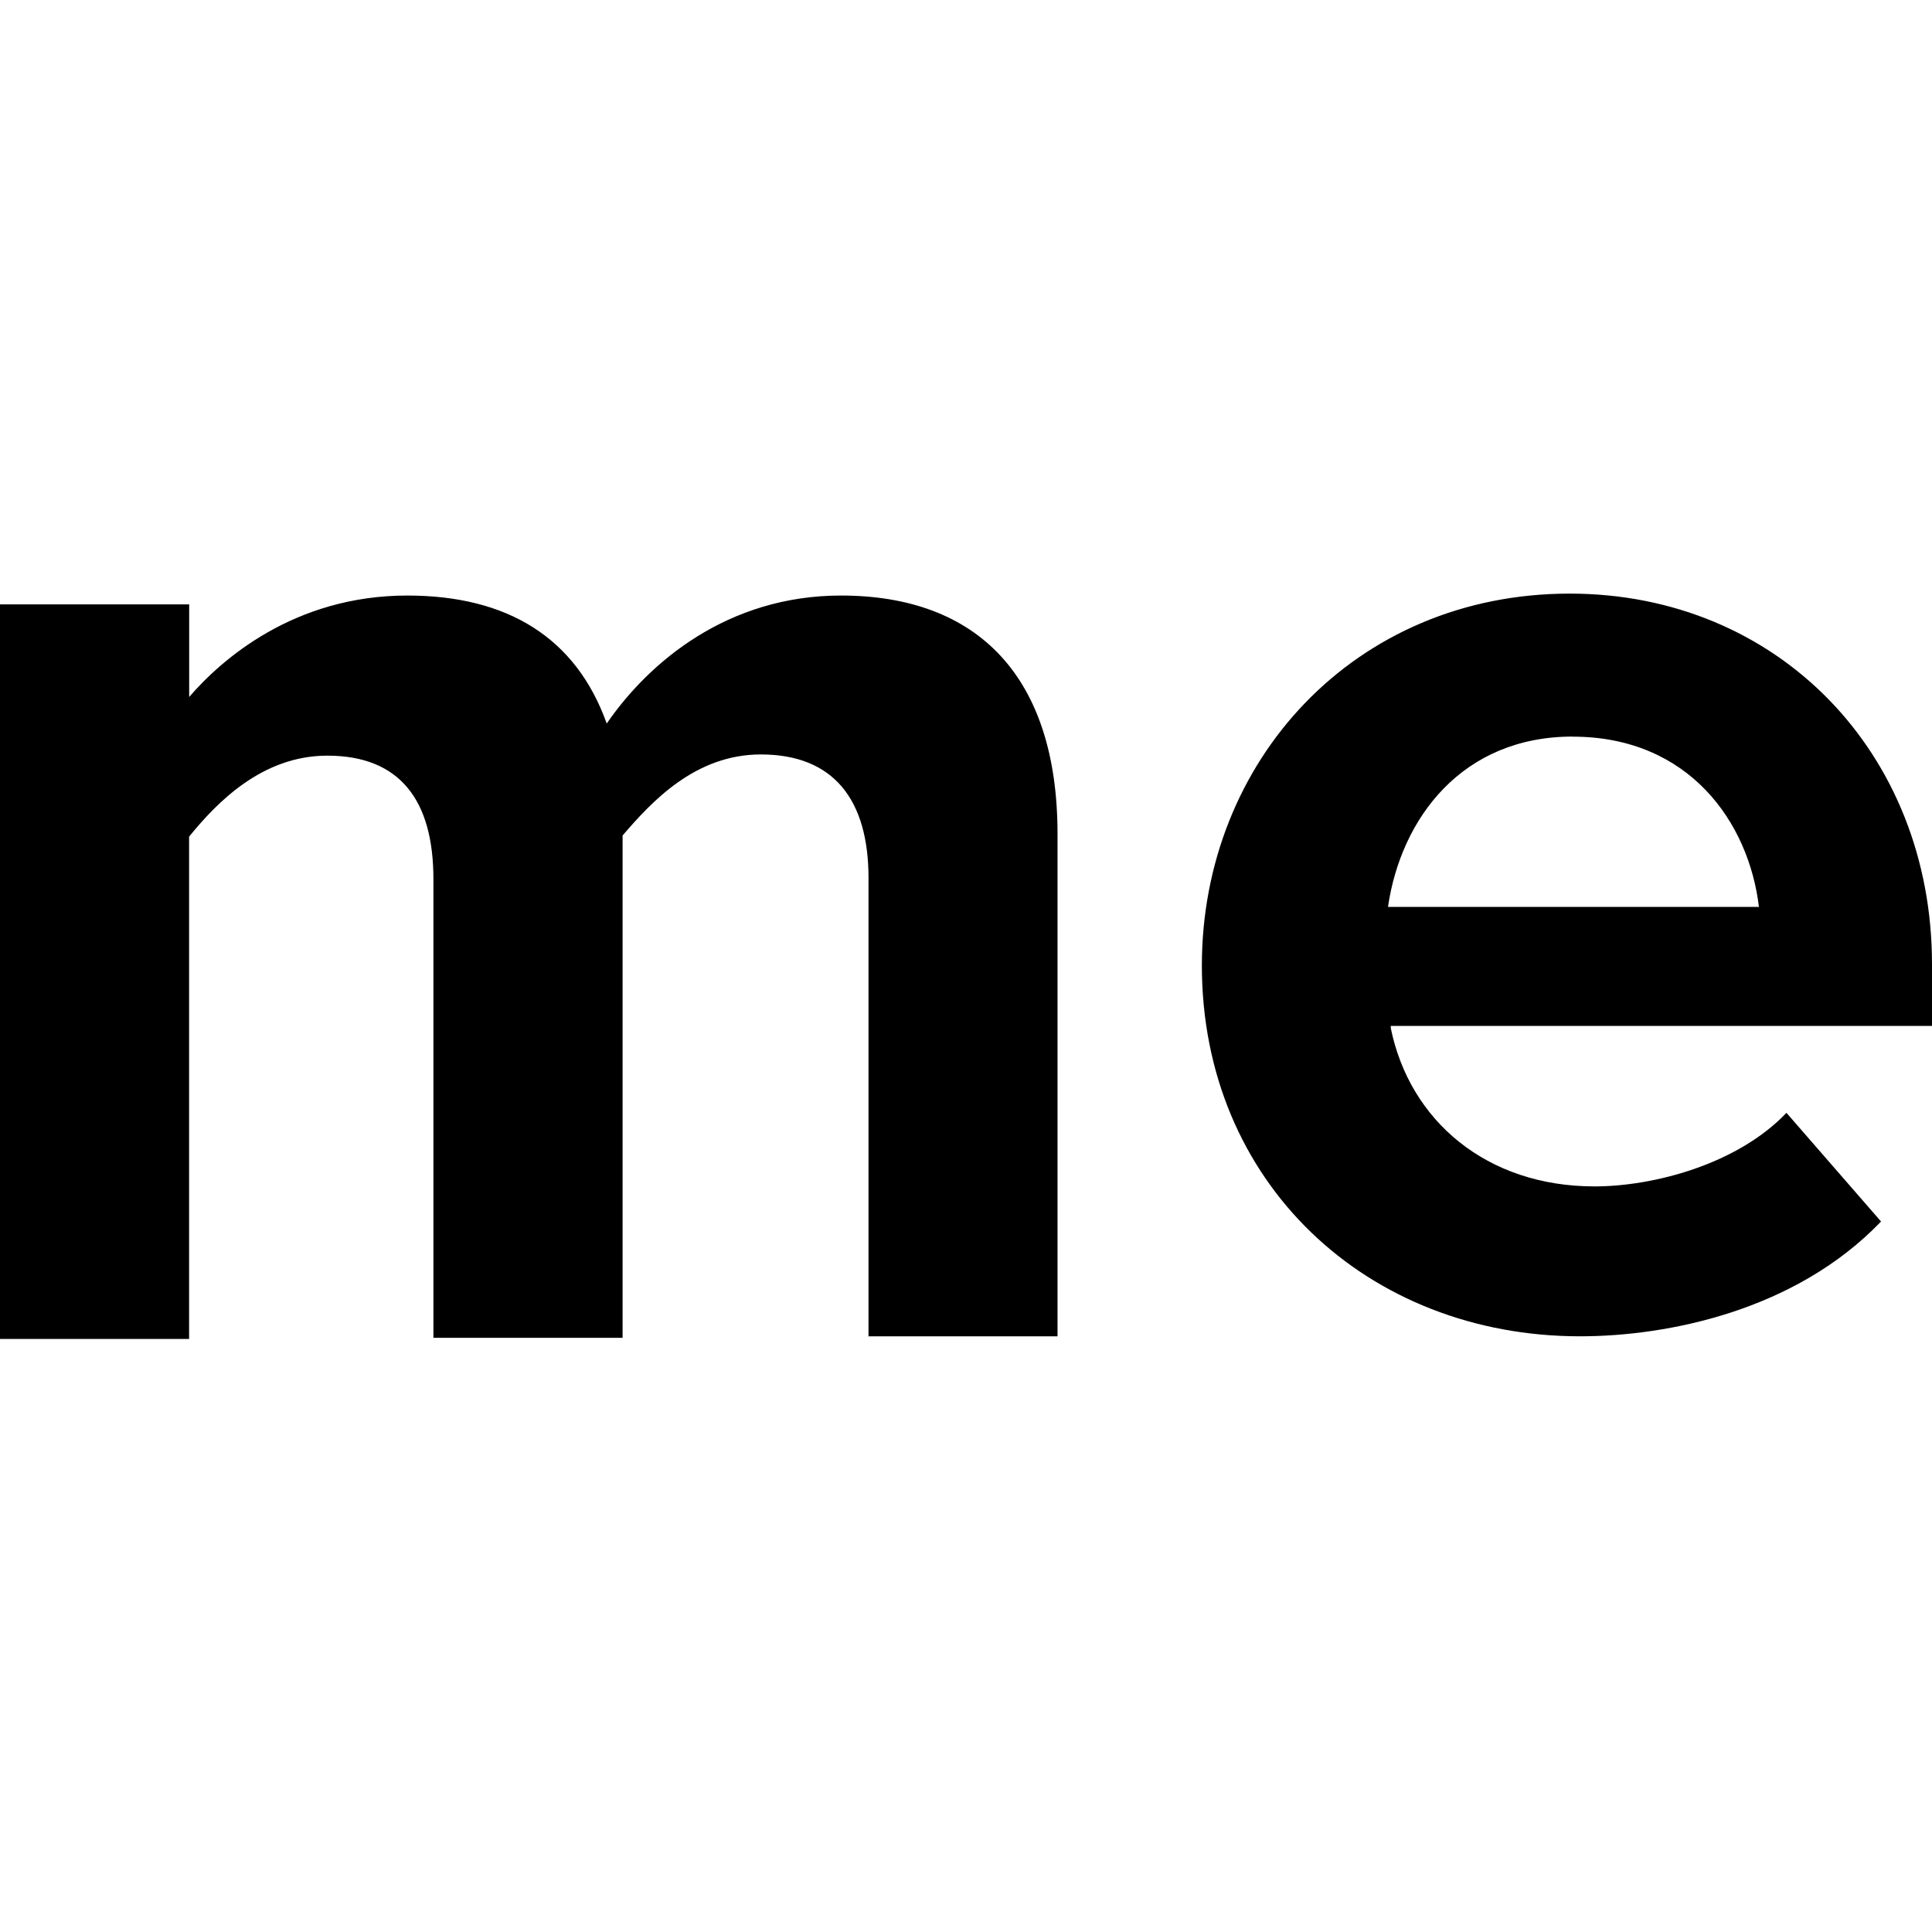
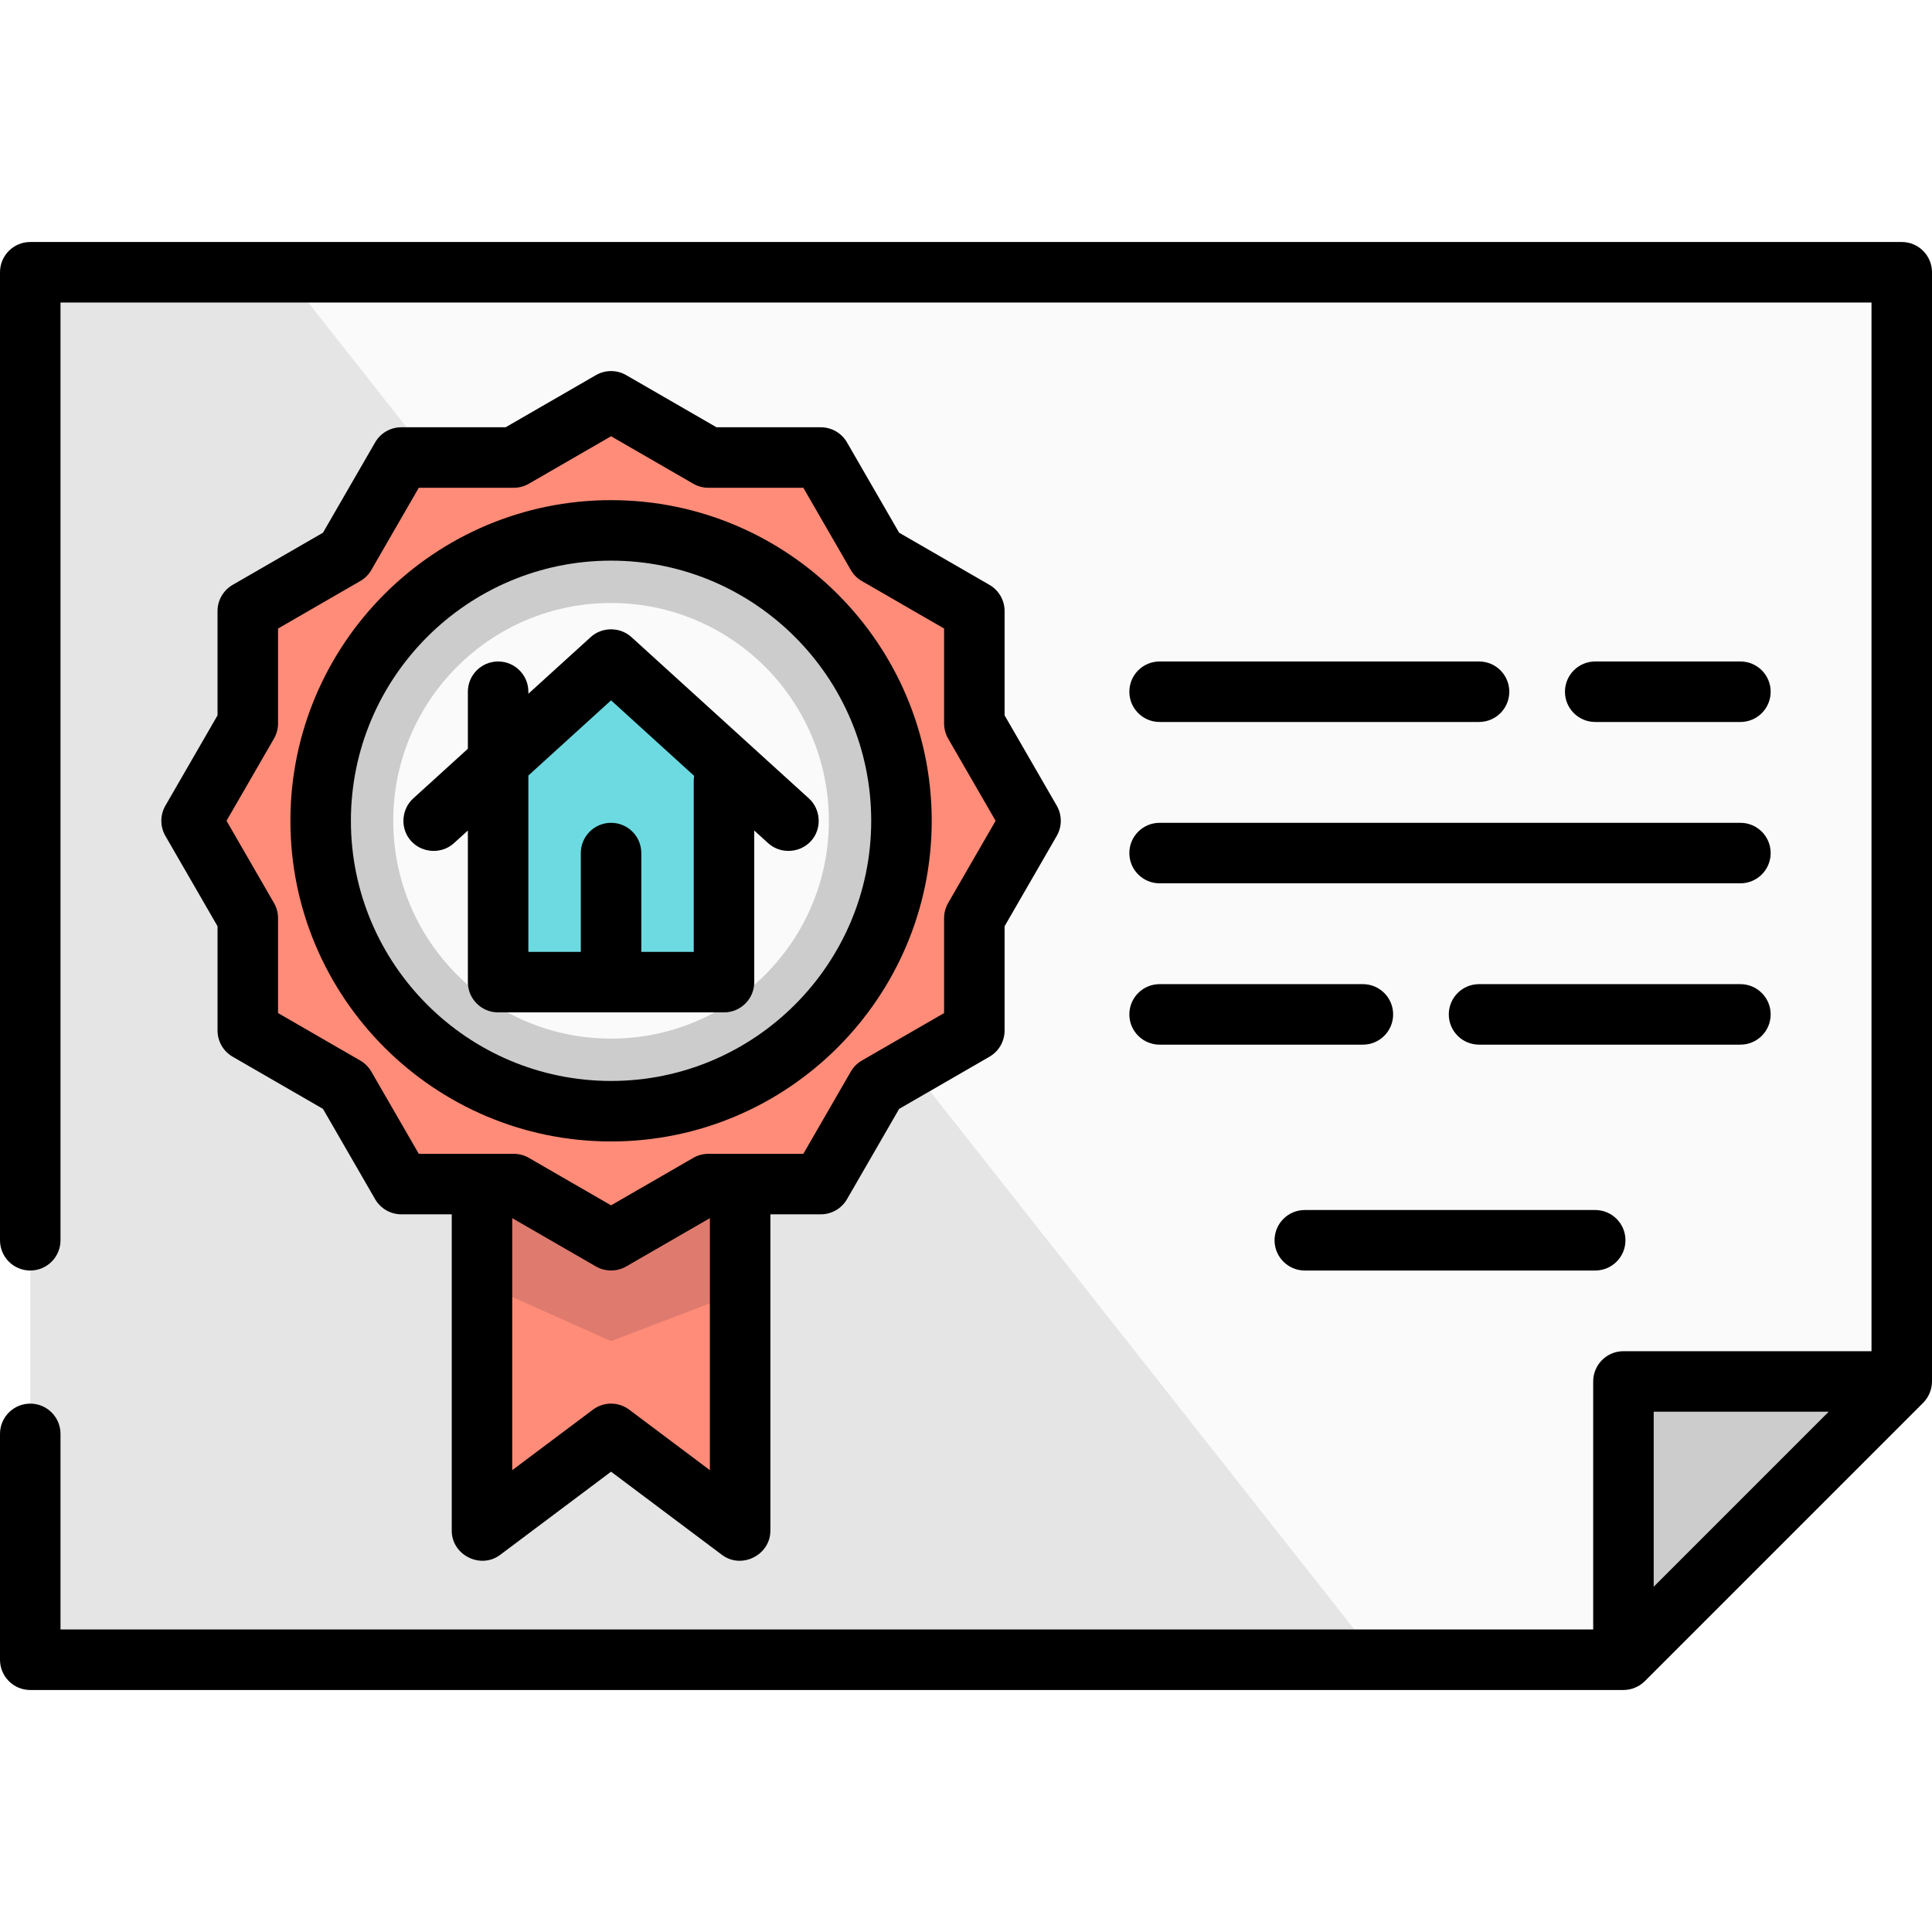
- <svg xmlns="http://www.w3.org/2000/svg" fill="#000000" width="800px" height="800px" viewBox="0 0 24 24" role="img">
-   <path d="M19.536 9.15c-1.373 0-2.133 1.014-2.294 2.116h4.608c-.125-1.05-.867-2.115-2.314-2.115m-2.26 3.617c.235 1.156 1.193 1.97 2.532 1.97.725 0 1.77-.27 2.384-.914l1.175 1.35c-1.064 1.11-2.653 1.426-3.74 1.426-2.64 0-4.697-1.906-4.697-4.606 0-2.535 1.894-4.62 4.57-4.62 2.585 0 4.5 1.98 4.5 4.604v.766h-6.723v.023zm-6.487 3.83v-5.69c0-.976-.435-1.536-1.338-1.536-.814 0-1.355.585-1.717 1.007v6.24h-2.35v-5.7c0-.976-.415-1.532-1.318-1.532-.813 0-1.375.586-1.717 1.006v6.24H0V7.508h2.35v1.15c.4-.464 1.302-1.26 2.71-1.26 1.247 0 2.096.525 2.477 1.59.524-.762 1.5-1.59 2.91-1.59 1.7 0 2.69 1.01 2.69 2.962v6.24h-2.353l.005-.006z" />
+ <svg xmlns="http://www.w3.org/2000/svg" height="800px" width="800px" version="1.1" id="Layer_1" viewBox="0 0 512 512" xml:space="preserve">
+   <polygon style="fill:#FAFAFA;" points="503.983,72.15 8.017,72.15 8.017,439.85 430.23,439.85 503.983,366.096 " />
+   <polygon style="fill:#E5E5E5;" points="8.017,72.15 8.017,439.85 365.244,439.85 75.373,72.15 " />
+   <polygon style="fill:#CCCCCC;" points="430.23,439.85 503.983,366.096 430.23,366.096 " />
+   <polygon style="fill:#FF8C78;" points="196.142,405.645 161.937,379.992 127.733,405.645 127.733,268.827 196.142,268.827 " />
+   <polygon style="fill:#DF7A6E;" points="196.142,342.352 196.142,268.827 127.733,268.827 127.733,340.137 161.937,355.407 " />
+   <polygon style="fill:#FF8C78;" points="161.937,106.355 187.733,121.248 217.52,121.248 232.413,147.044 258.209,161.937   258.209,191.724 273.102,217.52 258.209,243.315 258.209,273.102 232.413,287.995 217.52,313.792 187.733,313.792 161.937,328.685   136.142,313.792 106.355,313.792 91.462,287.995 65.665,273.102 65.665,243.315 50.772,217.52 65.665,191.724 65.665,161.937   91.462,147.044 106.355,121.248 136.142,121.248 " />
+   <circle style="fill:#CCCCCC;" cx="161.937" cy="217.52" r="76.96" />
+   <circle style="fill:#FAFAFA;" cx="161.937" cy="217.52" r="57.72" />
+   <polygon style="fill:#6DDAE1;" points="133.958,196.509 132.008,260.276 191.866,260.276 191.866,206.831 164.191,178.369 " />
+   <path d="M512,72.15c0-4.428-3.588-8.017-8.017-8.017H8.017C3.589,64.134,0,67.722,0,72.15v256.534c0,4.428,3.589,8.017,8.017,8.017  s8.017-3.588,8.017-8.017V80.167h479.933v277.912H430.23c-4.428,0-8.017,3.588-8.017,8.017v65.737H16.033v-51.841  c0-4.428-3.589-8.017-8.017-8.017S0,375.563,0,379.992v59.858c0,4.428,3.589,8.017,8.017,8.017H430.23  c2.1,0,4.184-0.863,5.669-2.347l73.754-73.754c1.485-1.486,2.347-3.568,2.347-5.669V72.15z M438.246,420.496v-46.384h46.384  L438.246,420.496z" />
+   <path d="M262.217,154.995l-23.936-13.82l-13.82-23.936c-1.432-2.48-4.078-4.008-6.942-4.008H189.88l-23.935-13.819  c-2.48-1.432-5.537-1.432-8.017,0l-23.936,13.82h-27.638c-2.865,0-5.51,1.529-6.942,4.008l-13.82,23.936l-23.936,13.82  c-2.48,1.432-4.008,4.078-4.008,6.942v27.638L43.83,213.511c-1.432,2.48-1.432,5.537,0,8.017l13.82,23.936v27.638  c0,2.865,1.529,5.51,4.008,6.942l23.936,13.82l13.82,23.936c1.432,2.48,4.078,4.008,6.942,4.008h13.36v83.837  c0,6.47,7.639,10.303,12.827,6.413l29.395-22.046l29.395,22.046c5.192,3.893,12.827,0.049,12.827-6.413v-83.838h13.361  c2.865,0,5.51-1.529,6.942-4.008l13.82-23.936l23.936-13.82c2.48-1.432,4.008-4.078,4.008-6.942v-27.638l13.82-23.936  c1.432-2.48,1.432-5.537,0-8.017l-13.82-23.936v-27.637C266.225,159.073,264.698,156.427,262.217,154.995z M166.747,373.578  c-2.851-2.138-6.769-2.138-9.62,0l-21.378,16.033v-66.79l22.18,12.805c2.456,1.418,5.56,1.418,8.017,0l22.18-12.805v66.79  L166.747,373.578z M251.266,239.307c-0.703,1.219-1.074,2.602-1.074,4.008v25.159l-21.787,12.58  c-1.219,0.703-2.231,1.715-2.934,2.934l-12.58,21.787h-25.159c-1.407,0-2.79,0.371-4.008,1.074l-21.786,12.579l-21.787-12.58  c-1.219-0.703-2.602-1.074-4.008-1.074h-25.159l-12.58-21.787c-0.703-1.22-1.716-2.231-2.934-2.934l-21.786-12.579v-25.159  c0-1.407-0.371-2.79-1.074-4.008l-12.58-21.787l12.58-21.787c0.703-1.219,1.074-2.602,1.074-4.008v-25.159l21.787-12.58  c1.219-0.703,2.231-1.715,2.934-2.934l12.58-21.787h25.159c1.407,0,2.79-0.371,4.008-1.074l21.786-12.579l21.787,12.58  c1.219,0.703,2.602,1.074,4.008,1.074h25.159l12.58,21.787c0.703,1.22,1.716,2.231,2.934,2.934l21.787,12.58v25.159  c0,1.407,0.371,2.79,1.074,4.008l12.579,21.786L251.266,239.307z" />
+   <path d="M161.937,132.543c-46.856,0-84.977,38.12-84.977,84.977s38.121,84.977,84.977,84.977s84.977-38.12,84.977-84.977  S208.793,132.543,161.937,132.543z M161.937,286.463c-38.015,0-68.944-30.928-68.944-68.944s30.928-68.944,68.944-68.944  s68.944,30.928,68.944,68.944S199.953,286.463,161.937,286.463z" />
+   <path d="M167.309,168.815c-3.01-2.724-7.764-2.715-10.764,0.017l-16.52,15.018v-0.534c0-4.428-3.589-8.017-8.017-8.017  c-4.427,0-8.017,3.588-8.017,8.017v15.111l-14.478,13.161c-2.974,2.703-3.469,7.352-1.116,10.614  c2.761,3.828,8.404,4.428,11.901,1.251l3.693-3.357v40.181c0,4.428,3.589,8.017,8.017,8.017h59.858c4.427,0,8.017-3.588,8.017-8.017  v-40.181l3.693,3.357c3.496,3.179,9.14,2.577,11.901-1.251c2.354-3.262,1.858-7.911-1.116-10.614l-47.031-42.756  C167.324,168.825,167.316,168.821,167.309,168.815z M183.85,206.831v45.428h-13.896v-26.188c0-4.428-3.589-8.017-8.017-8.017  s-8.017,3.588-8.017,8.017v26.188h-13.896v-46.741l21.912-19.92l22.015,20.013C183.891,206.01,183.85,206.415,183.85,206.831z" />
+   <path d="M307.307,191.332h84.656c4.428,0,8.017-3.588,8.017-8.017s-3.588-8.017-8.017-8.017h-84.656  c-4.428,0-8.017,3.588-8.017,8.017S302.878,191.332,307.307,191.332z" />
+   <path d="M461.228,191.332c4.428,0,8.017-3.588,8.017-8.017s-3.588-8.017-8.017-8.017h-38.48c-4.428,0-8.017,3.588-8.017,8.017  s3.588,8.017,8.017,8.017H461.228z" />
+   <path d="M307.307,234.088h153.921c4.428,0,8.017-3.588,8.017-8.017s-3.588-8.017-8.017-8.017H307.307  c-4.428,0-8.017,3.588-8.017,8.017S302.878,234.088,307.307,234.088z" />
+   <path d="M307.307,276.843h53.872c4.428,0,8.017-3.588,8.017-8.017s-3.588-8.017-8.017-8.017h-53.872  c-4.428,0-8.017,3.588-8.017,8.017S302.878,276.843,307.307,276.843z" />
+   <path d="M469.244,268.827c0-4.428-3.588-8.017-8.017-8.017h-69.264c-4.428,0-8.017,3.588-8.017,8.017s3.588,8.017,8.017,8.017  h69.264C465.656,276.843,469.244,273.255,469.244,268.827z" />
+   <path d="M345.787,320.668c-4.428,0-8.017,3.588-8.017,8.017c0,4.428,3.588,8.017,8.017,8.017h76.96c4.428,0,8.017-3.588,8.017-8.017  c0-4.428-3.588-8.017-8.017-8.017H345.787z" />
</svg>
